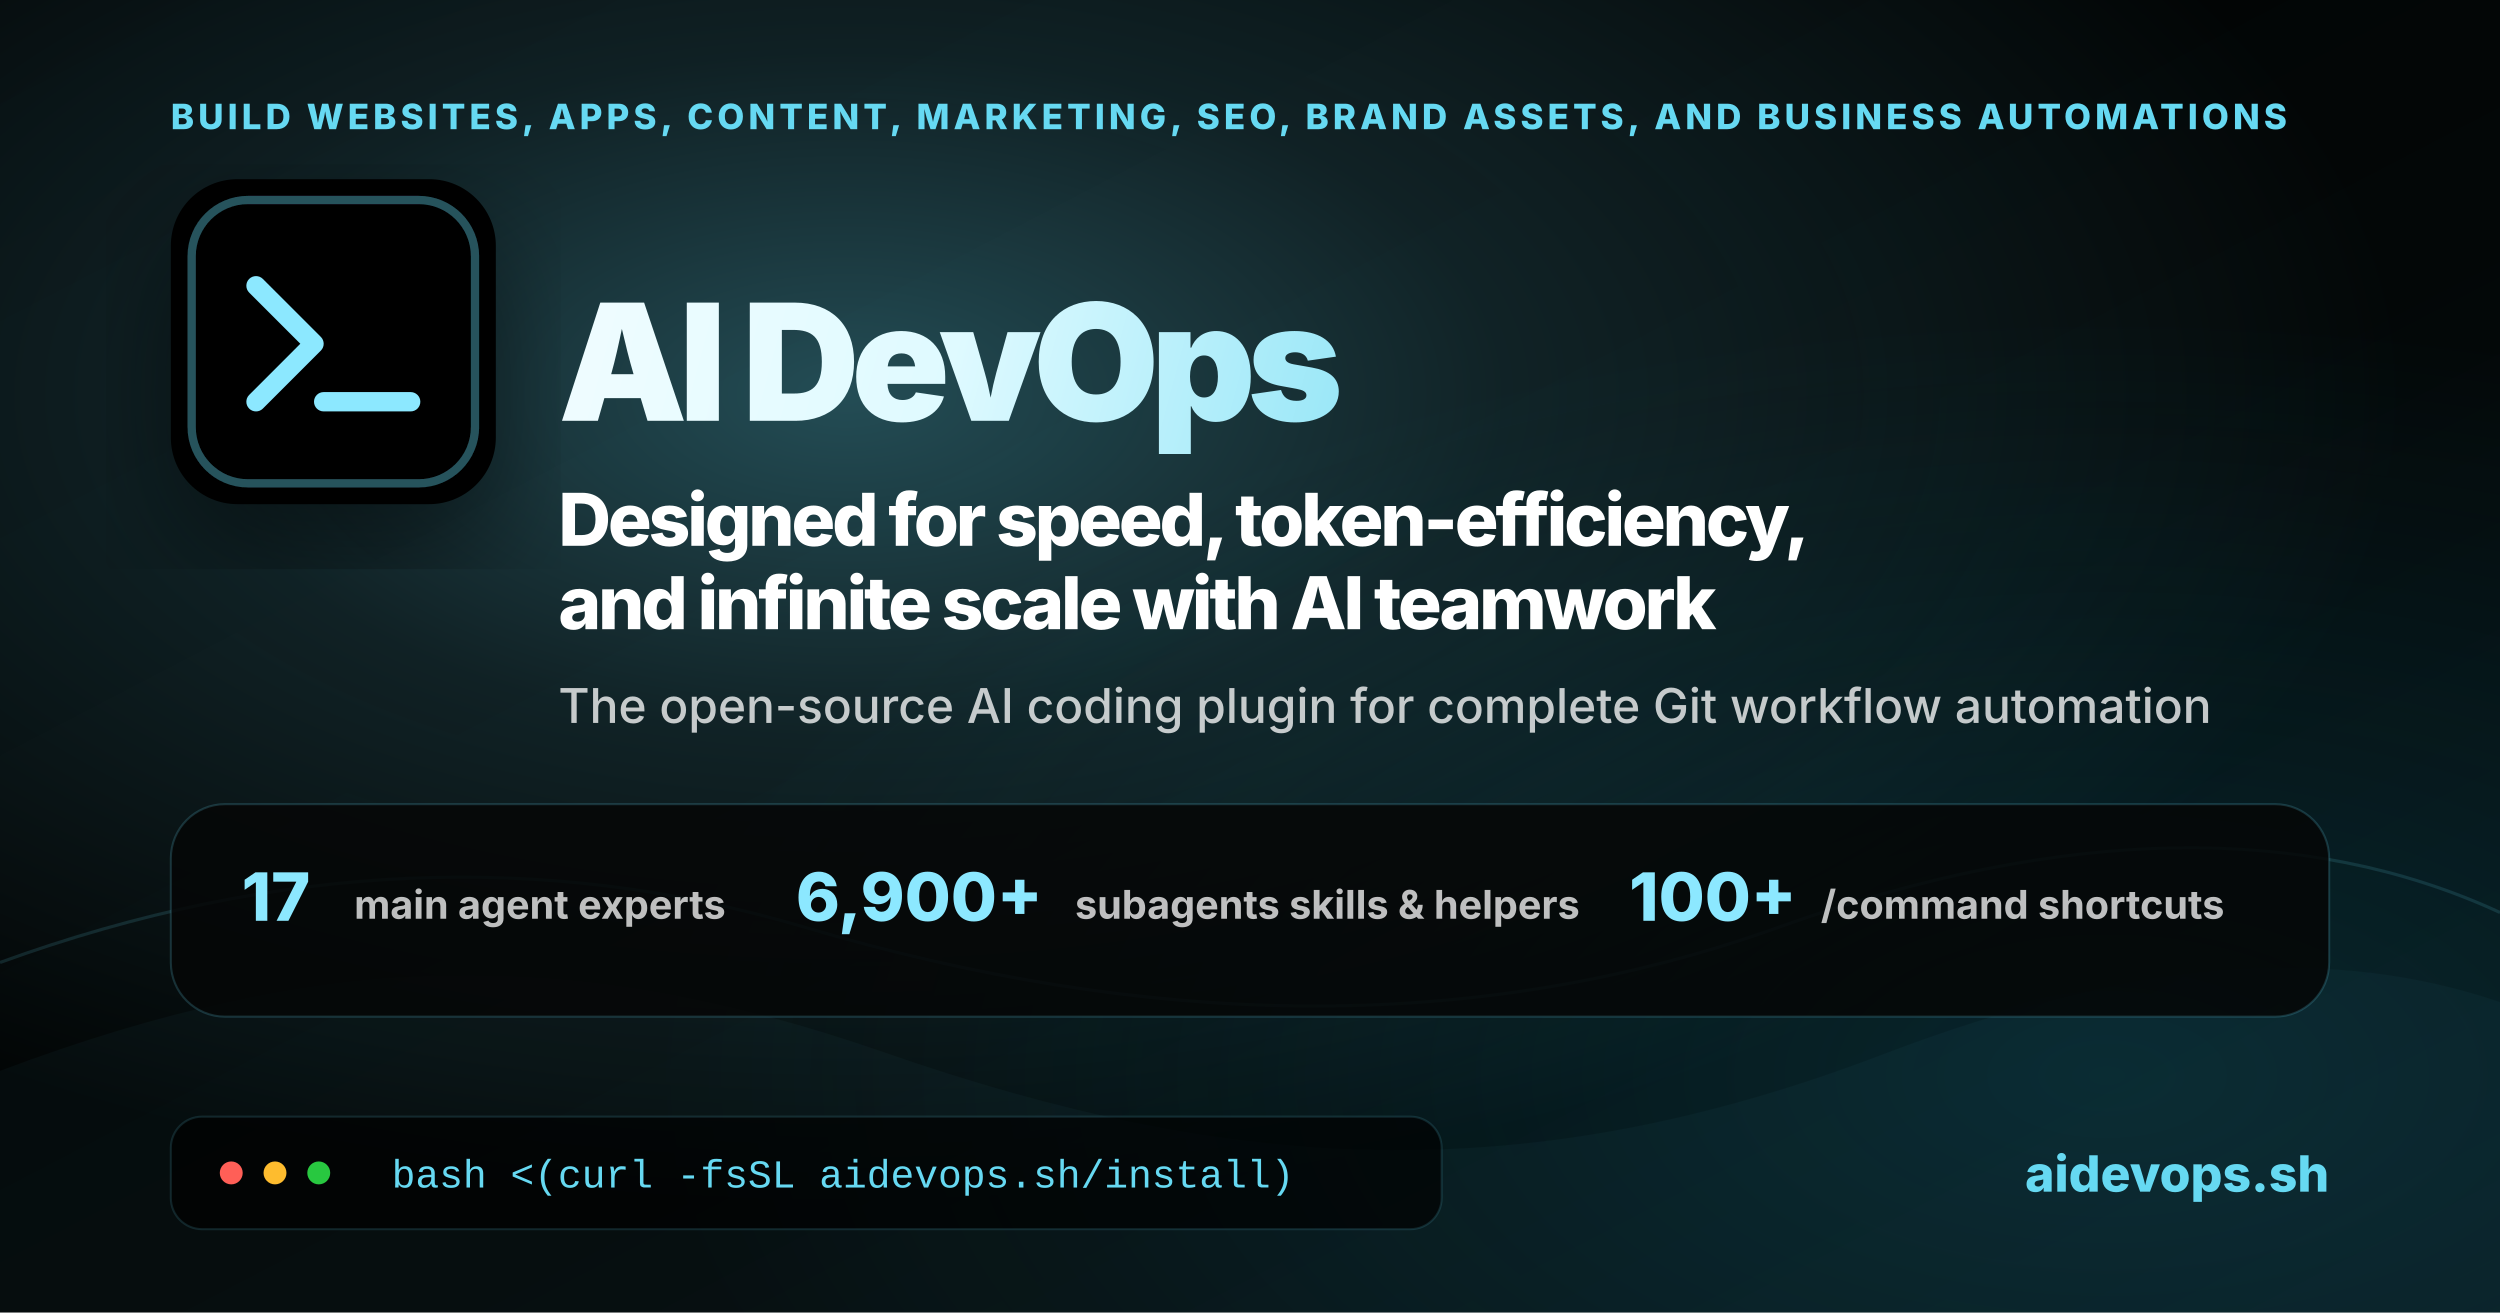
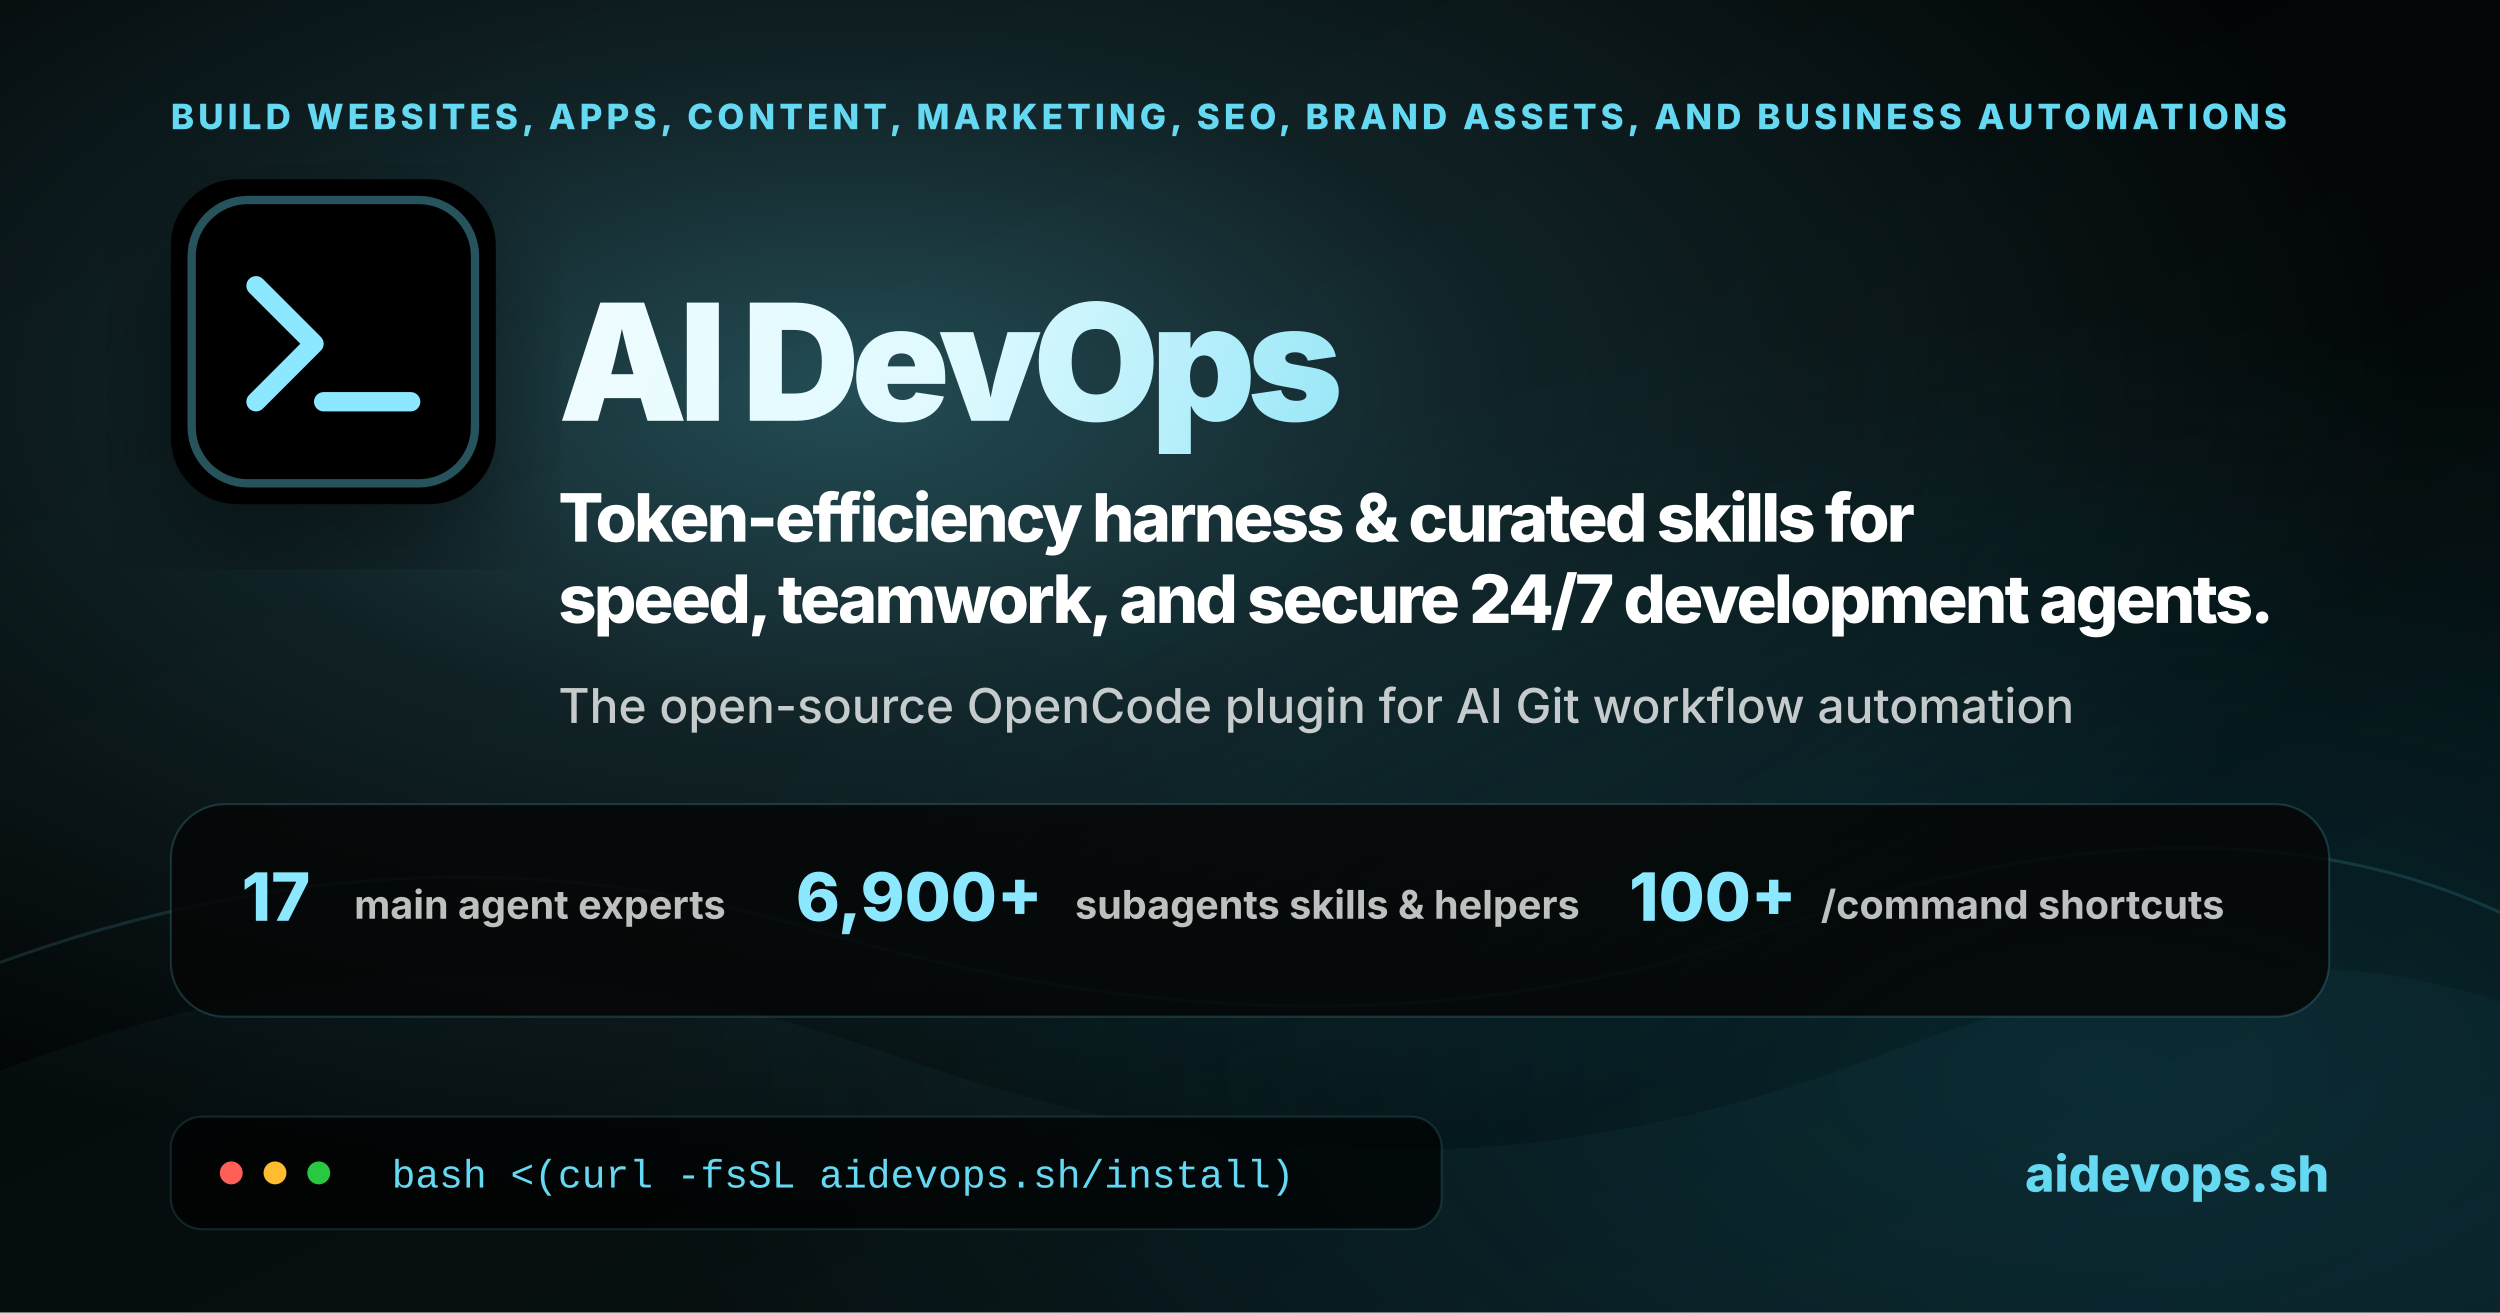
<svg xmlns="http://www.w3.org/2000/svg" width="1200" height="630" viewBox="0 0 1200 630" role="img" aria-labelledby="title desc">
  <defs>
    <linearGradient id="bg" x1="0" y1="0" x2="1" y2="1">
      <stop offset="0" stop-color="#000000" />
      <stop offset="0.58" stop-color="#030707" />
      <stop offset="1" stop-color="#071013" />
    </linearGradient>
    <radialGradient id="glow" cx="34%" cy="30%" r="62%">
      <stop offset="0" stop-color="#66d9f2" stop-opacity="0.34" />
      <stop offset="0.42" stop-color="#66d9f2" stop-opacity="0.14" />
      <stop offset="1" stop-color="#66d9f2" stop-opacity="0" />
    </radialGradient>
    <radialGradient id="glow2" cx="84%" cy="82%" r="58%">
      <stop offset="0" stop-color="#0d6f84" stop-opacity="0.26" />
      <stop offset="1" stop-color="#0d6f84" stop-opacity="0" />
    </radialGradient>
    <linearGradient id="headline" x1="96" y1="140" x2="760" y2="318" gradientUnits="userSpaceOnUse">
      <stop offset="0" stop-color="#ffffff" />
      <stop offset="0.52" stop-color="#dffaff" />
      <stop offset="1" stop-color="#66d9f2" />
    </linearGradient>
    <filter id="shadow" x="-20%" y="-20%" width="140%" height="140%">
      <feDropShadow dx="0" dy="24" stdDeviation="28" flood-color="#000000" flood-opacity="0.46" />
    </filter>
  </defs>
  <rect width="1200" height="630" fill="url(#bg)" />
  <rect width="1200" height="630" fill="url(#glow)" />
  <rect width="1200" height="630" fill="url(#glow2)" />
  <path d="M0 514C154 456 274 453 424 505c169 59 310 66 480 1 123-47 217-52 296-25v149H0Z" fill="#66d9f2" opacity="0.035" />
  <path d="M0 462c132-48 261-54 386-17 162 48 320 53 468 0 137-49 253-50 346-7" fill="none" stroke="#66d9f2" stroke-width="1.5" opacity="0.14" />
  <g transform="translate(82 86)" filter="url(#shadow)">
    <rect width="156" height="156" rx="32" fill="#000000" />
    <rect x="10" y="10" width="136" height="136" rx="27" fill="none" stroke="#66d9f2" stroke-opacity="0.38" stroke-width="4" />
    <g transform="translate(78 79) scale(0.145) translate(-288 -256)">
      <path fill="#8ce8ff" d="M9.4 86.6C-3.1 74.1-3.1 53.9 9.4 41.4s32.8-12.5 45.3 0l192 192c12.5 12.5 12.5 32.8 0 45.3l-192 192c-12.5 12.5-32.8 12.5-45.3 0s-12.5-32.8 0-45.3L178.7 256 9.4 86.6zM256 416H544c17.7 0 32 14.3 32 32s-14.3 32-32 32H256c-17.7 0-32-14.3-32-32s14.3-32 32-32z" />
    </g>
  </g>
  <g font-family="Inter, ui-sans-serif, system-ui, -apple-system, BlinkMacSystemFont, 'Segoe UI', sans-serif">
    <text x="82" y="62" fill="#66d9f2" font-size="16.8" font-weight="800" letter-spacing="1.95" textLength="1026" lengthAdjust="spacingAndGlyphs">BUILD WEBSITES, APPS, CONTENT, MARKETING, SEO, BRAND ASSETS, AND BUSINESS AUTOMATIONS</text>
    <text x="268" y="202" fill="url(#headline)" font-size="78" font-weight="850" letter-spacing="-4">AI DevOps</text>
-     <text x="268" y="262" fill="#ffffff" font-size="35" font-weight="760" letter-spacing="-1.5">Designed for speed, token-efficiency,</text>
-     <text x="268" y="302" fill="#ffffff" font-size="35" font-weight="760" letter-spacing="-1.5">and infinite scale with AI teamwork</text>
-     <text x="268" y="347" fill="#ffffff" opacity="0.76" font-size="23" font-weight="500">The open-source AI coding plugin for complete Git workflow automation</text>
+     <text x="268" y="260" fill="#ffffff" font-size="32" font-weight="760" letter-spacing="-1.3">Token-efficiency harness &amp; curated skills for</text>
+     <text x="268" y="299" fill="#ffffff" font-size="32" font-weight="760" letter-spacing="-1.3">speed, teamwork, and secure 24/7 development agents.</text>
+     <text x="268" y="347" fill="#ffffff" opacity="0.76" font-size="23" font-weight="500">The open-source OpenCode plugin for AI Git workflow automation</text>
  </g>
  <g transform="translate(82 386)" font-family="Inter, ui-sans-serif, system-ui, -apple-system, BlinkMacSystemFont, 'Segoe UI', sans-serif">
    <rect width="1036" height="102" rx="26" fill="#050606" opacity="0.86" stroke="#66d9f2" stroke-opacity="0.22" />
    <g transform="translate(34 28)">
      <text x="0" y="28" fill="#8ce8ff" font-size="32" font-weight="820">17</text>
      <text x="54" y="27" fill="#ffffff" opacity="0.74" font-size="19" font-weight="650">main agent experts</text>
    </g>
    <g transform="translate(300 28)">
      <text x="0" y="28" fill="#8ce8ff" font-size="32" font-weight="820">6,900+</text>
      <text x="134" y="27" fill="#ffffff" opacity="0.74" font-size="19" font-weight="650">subagents skills &amp; helpers</text>
    </g>
    <g transform="translate(700 28)">
      <text x="0" y="28" fill="#8ce8ff" font-size="32" font-weight="820">100+</text>
      <text x="92" y="27" fill="#ffffff" opacity="0.74" font-size="19" font-weight="650">/command shortcuts</text>
    </g>
  </g>
  <g transform="translate(82 536)" font-family="Menlo, Monaco, Consolas, 'Liberation Mono', monospace">
    <rect width="610" height="54" rx="15" fill="#000000" opacity="0.7" stroke="#66d9f2" stroke-opacity="0.2" />
    <circle cx="29" cy="27" r="5.5" fill="#ff5f57" />
    <circle cx="50" cy="27" r="5.5" fill="#febc2e" />
    <circle cx="71" cy="27" r="5.5" fill="#28c840" />
    <text x="106" y="34" fill="#66d9f2" font-size="19">bash &lt;(curl -fsSL aidevops.sh/install)</text>
  </g>
  <text x="1118" y="572" text-anchor="end" fill="#66d9f2" font-family="Inter, ui-sans-serif, system-ui, sans-serif" font-size="24" font-weight="800">aidevops.sh</text>
</svg>
